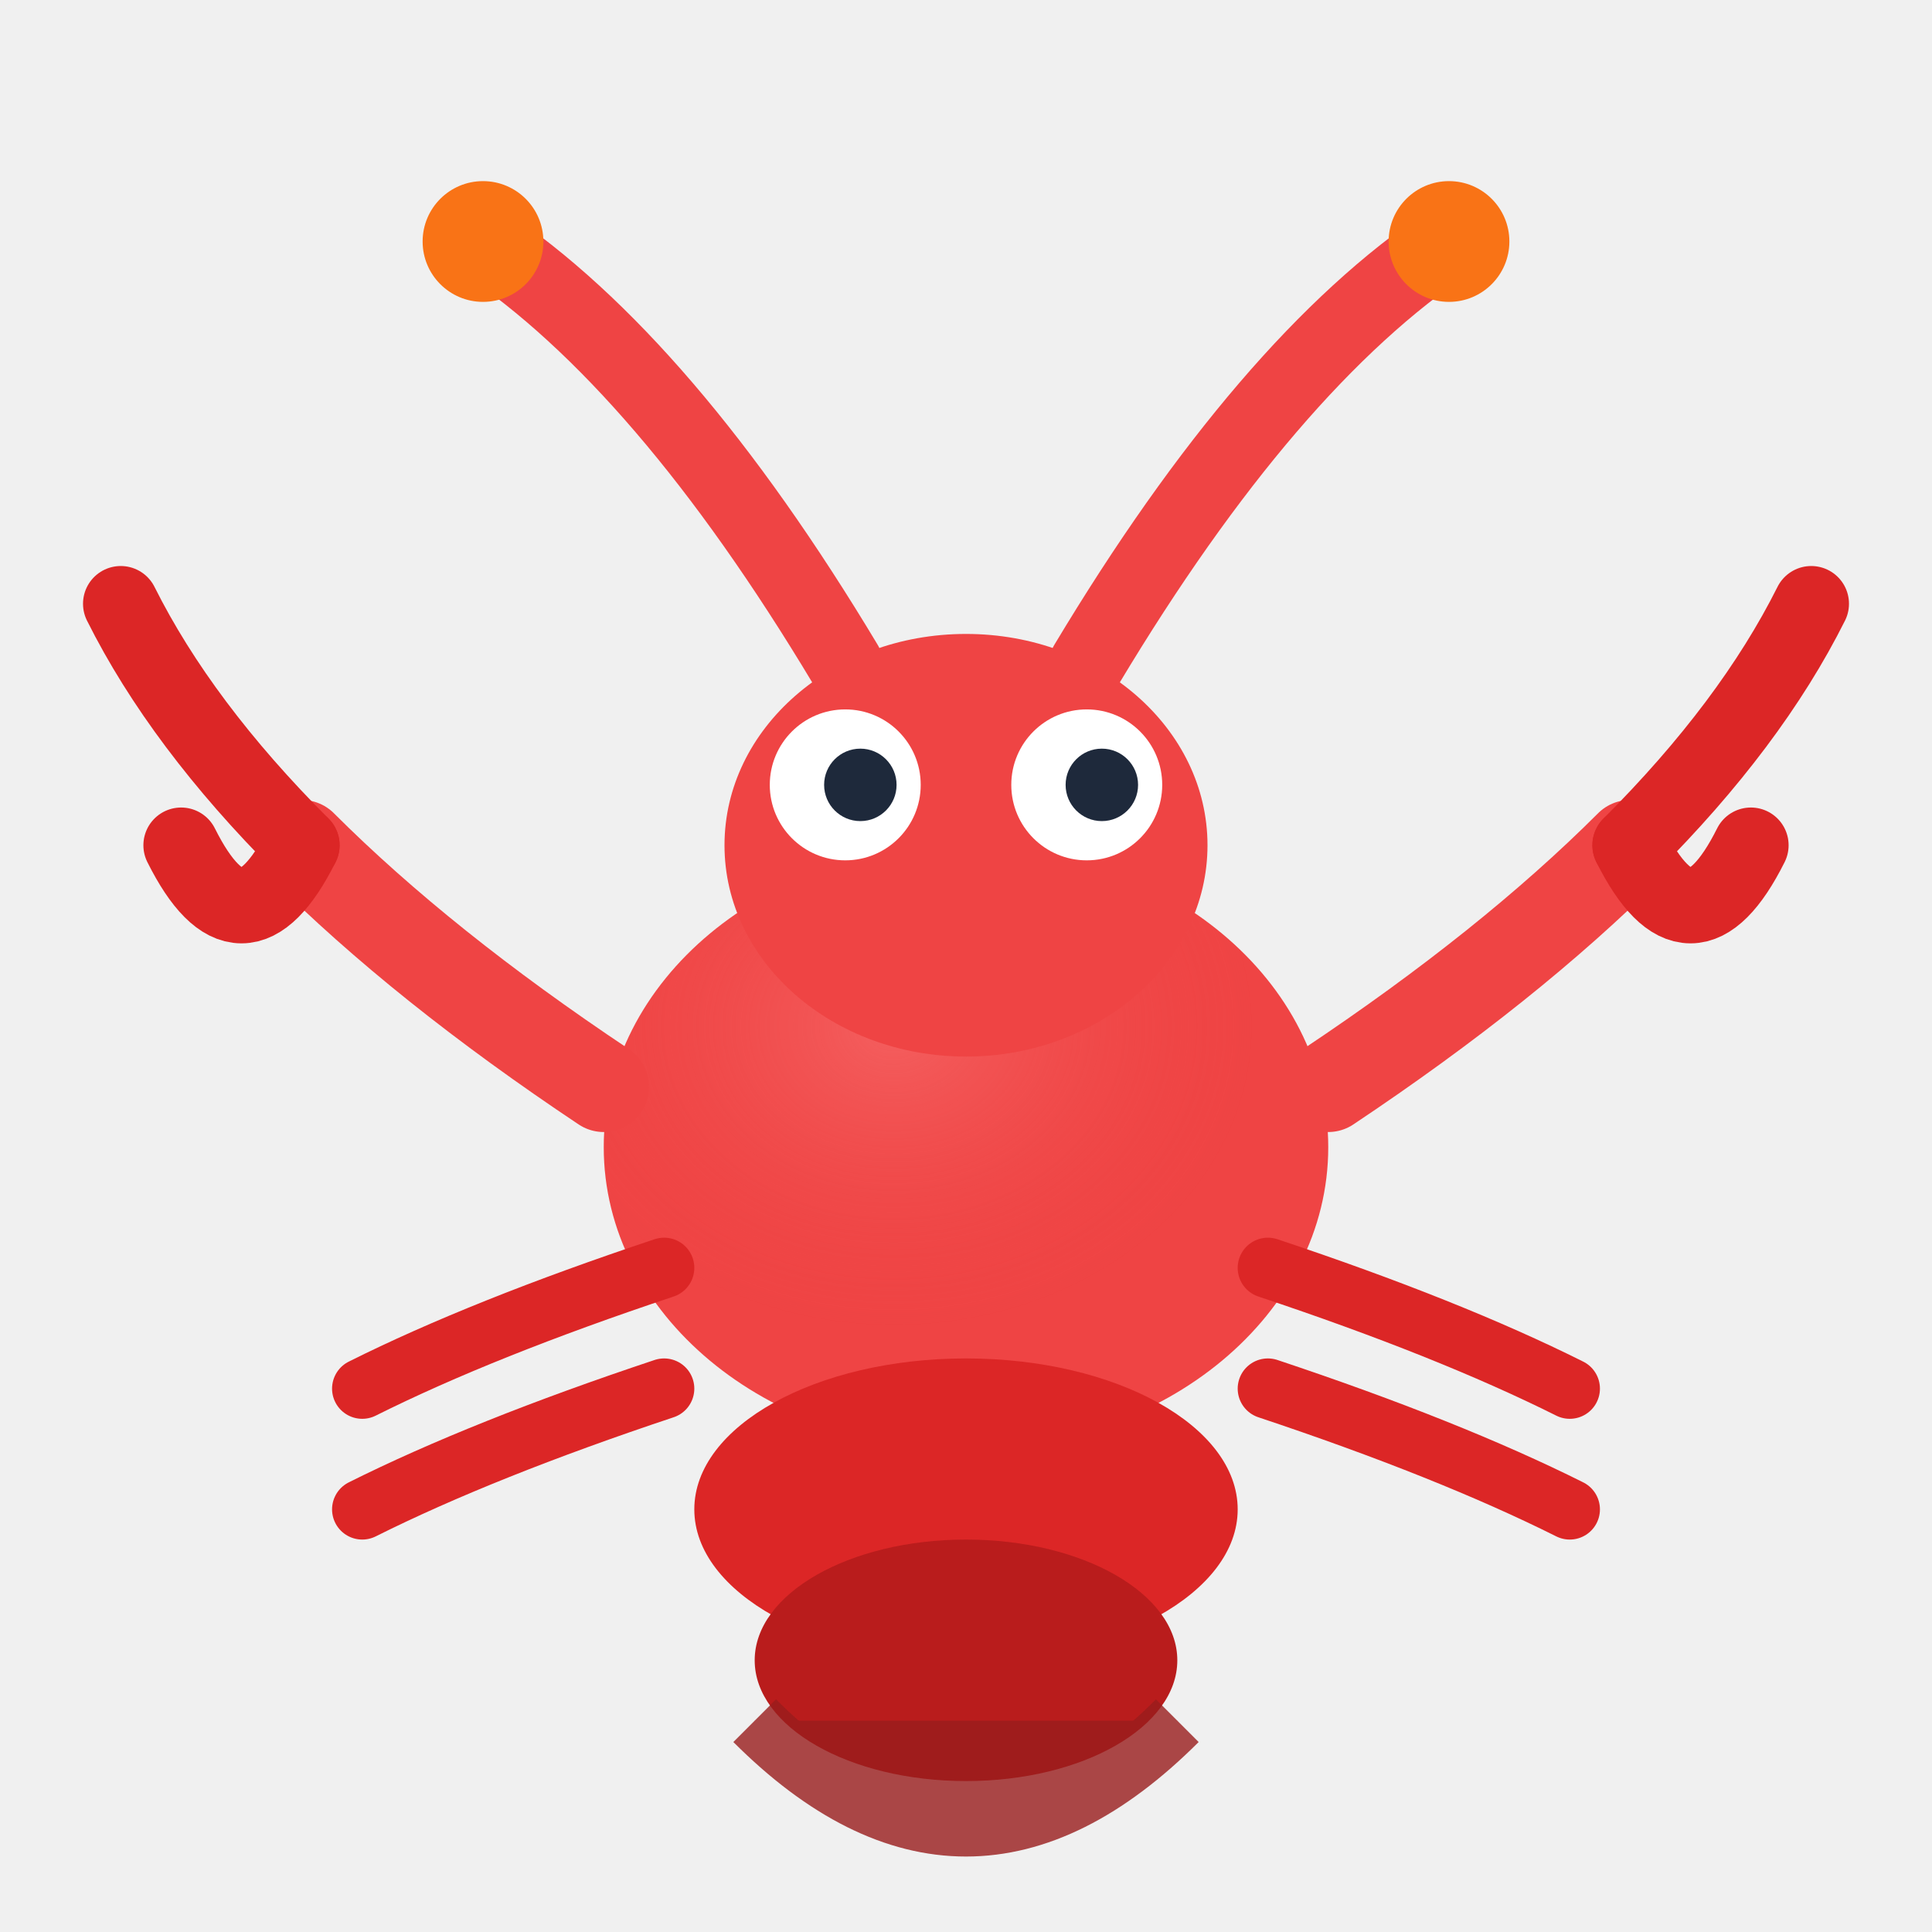
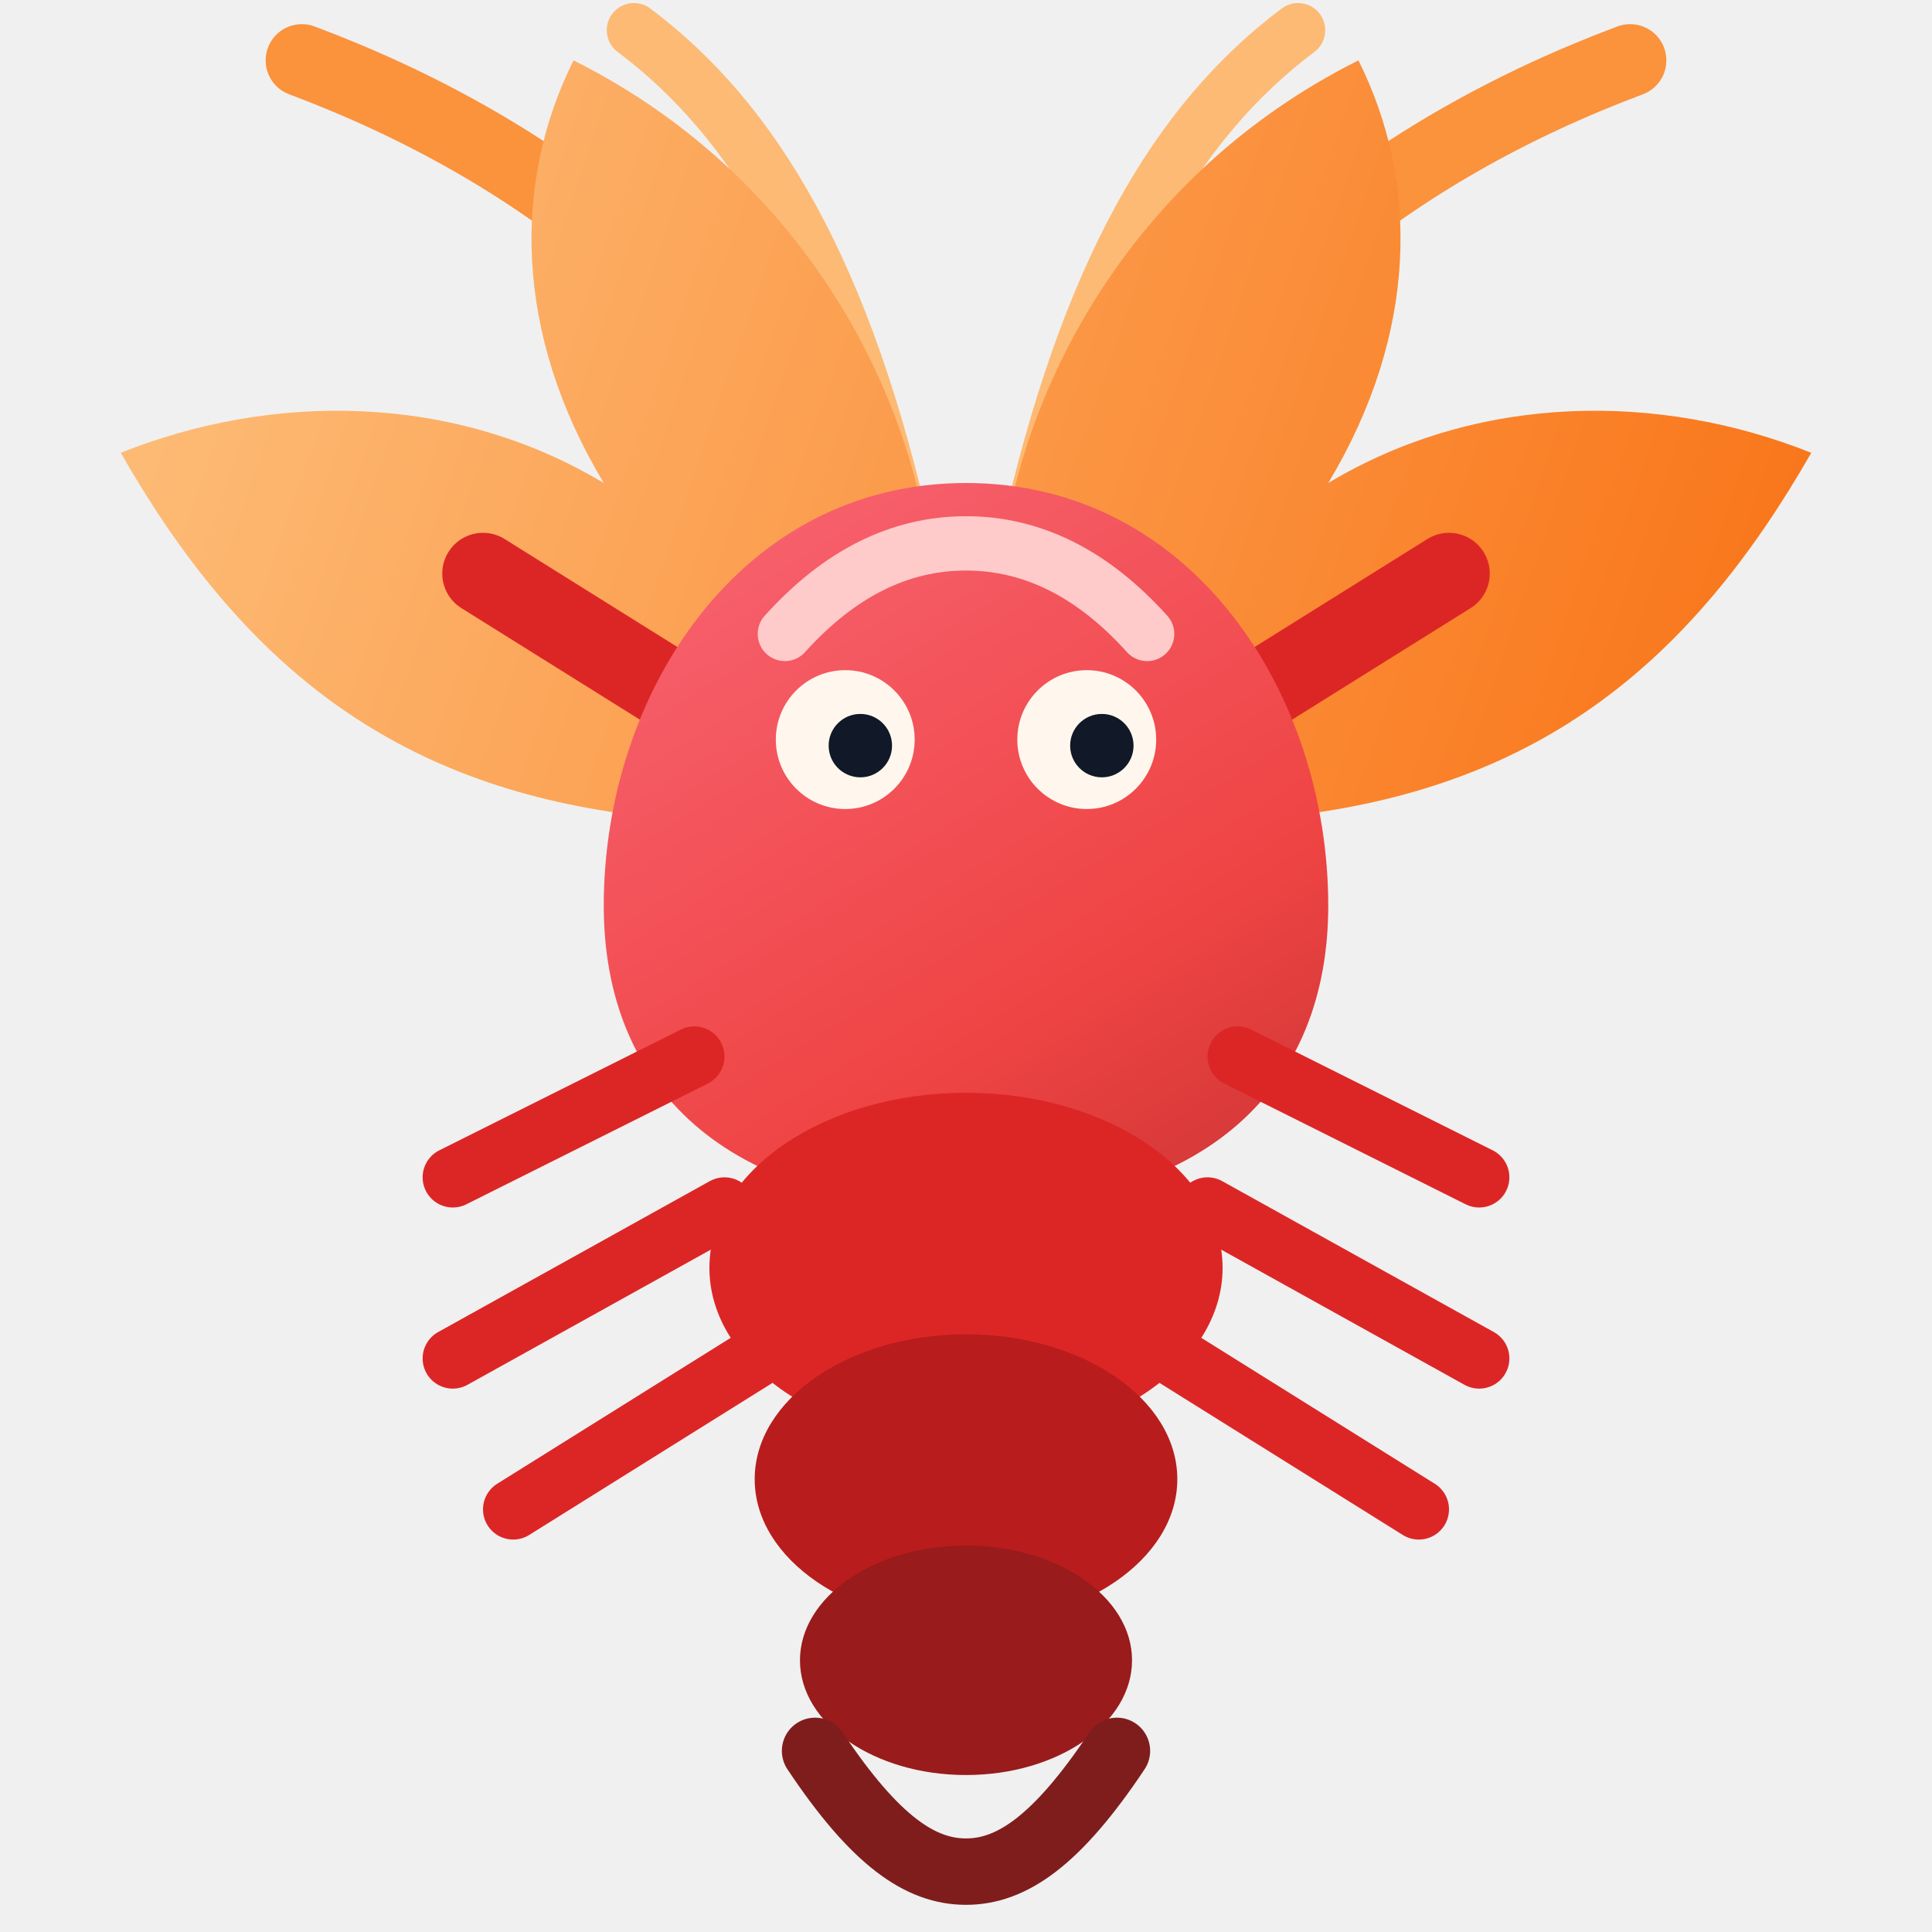
<svg xmlns="http://www.w3.org/2000/svg" viewBox="0 0 64 64" fill="none">
  <defs>
-     <radialGradient id="bodyGrad" cx="0.4" cy="0.3">
-       <stop offset="0%" stop-color="#f87171" stop-opacity="0.6" />
-       <stop offset="100%" stop-color="#ef4444" stop-opacity="0" />
-     </radialGradient>
+     <linearGradient id="lobsterRed" x1="16" y1="10" x2="46" y2="58" gradientUnits="userSpaceOnUse">
+       <stop offset="0" stop-color="#fb7185" />
+       <stop offset="0.52" stop-color="#ef4444" />
+       <stop offset="1" stop-color="#991b1b" />
+     </linearGradient>
+     <linearGradient id="lobsterOrange" x1="6" y1="12" x2="58" y2="30" gradientUnits="userSpaceOnUse">
+       <stop offset="0" stop-color="#fdba74" />
+       <stop offset="1" stop-color="#f97316" />
+     </linearGradient>
  </defs>
-   <ellipse cx="32" cy="38" rx="12" ry="10" fill="#ef4444" />
-   <ellipse cx="32" cy="38" rx="12" ry="10" fill="url(#bodyGrad)" />
-   <ellipse cx="32" cy="50" rx="9" ry="5" fill="#dc2626" />
-   <ellipse cx="32" cy="55" rx="7" ry="4" fill="#b91c1c" />
-   <path d="M25 57 Q32 64 39 57" stroke="#991b1b" stroke-width="2" fill="#991b1b" opacity="0.8" />
-   <ellipse cx="32" cy="28" rx="8" ry="7" fill="#ef4444" />
-   <circle cx="28" cy="26" r="2.5" fill="white" />
-   <circle cx="36" cy="26" r="2.5" fill="white" />
-   <circle cx="28.5" cy="26" r="1.2" fill="#1e293b" />
-   <circle cx="36.5" cy="26" r="1.2" fill="#1e293b" />
-   <path d="M28 22 Q22 12 16 8" stroke="#ef4444" stroke-width="2.5" stroke-linecap="round" fill="none" />
-   <path d="M36 22 Q42 12 48 8" stroke="#ef4444" stroke-width="2.5" stroke-linecap="round" fill="none" />
-   <circle cx="16" cy="8" r="2" fill="#f97316" />
-   <circle cx="48" cy="8" r="2" fill="#f97316" />
-   <path d="M20 36 Q14 32 10 28" stroke="#ef4444" stroke-width="3" stroke-linecap="round" fill="none" />
-   <path d="M10 28 Q6 24 4 20" stroke="#dc2626" stroke-width="2.5" stroke-linecap="round" fill="none" />
-   <path d="M10 28 Q8 32 6 28" stroke="#dc2626" stroke-width="2.5" stroke-linecap="round" fill="none" />
-   <path d="M44 36 Q50 32 54 28" stroke="#ef4444" stroke-width="3" stroke-linecap="round" fill="none" />
-   <path d="M54 28 Q58 24 60 20" stroke="#dc2626" stroke-width="2.5" stroke-linecap="round" fill="none" />
-   <path d="M54 28 Q56 32 58 28" stroke="#dc2626" stroke-width="2.5" stroke-linecap="round" fill="none" />
-   <path d="M22 42 Q16 44 12 46" stroke="#dc2626" stroke-width="2" stroke-linecap="round" fill="none" />
-   <path d="M22 46 Q16 48 12 50" stroke="#dc2626" stroke-width="2" stroke-linecap="round" fill="none" />
-   <path d="M42 42 Q48 44 52 46" stroke="#dc2626" stroke-width="2" stroke-linecap="round" fill="none" />
-   <path d="M42 46 Q48 48 52 50" stroke="#dc2626" stroke-width="2" stroke-linecap="round" fill="none" />
+   <path d="M28 17C24 10 18 5 10 2" stroke="#fb923c" stroke-width="2.4" stroke-linecap="round" />
+   <path d="M36 17C40 10 46 5 54 2" stroke="#fb923c" stroke-width="2.4" stroke-linecap="round" />
+   <path d="M30 18C28 9 25 4 21 1" stroke="#fdba74" stroke-width="1.8" stroke-linecap="round" />
+   <path d="M34 18C36 9 39 4 43 1" stroke="#fdba74" stroke-width="1.8" stroke-linecap="round" />
+   <path d="M21 27C13 26 8 22 4 15C9 13 15 13 20 16C17 11 17 6 19 2C27 6 31 14 31 21" fill="url(#lobsterOrange)" />
+   <path d="M43 27C51 26 56 22 60 15C55 13 49 13 44 16C47 11 47 6 45 2C37 6 33 14 33 21" fill="url(#lobsterOrange)" />
+   <path d="M24 24L16 19" stroke="#dc2626" stroke-width="2.7" stroke-linecap="round" />
+   <path d="M40 24L48 19" stroke="#dc2626" stroke-width="2.7" stroke-linecap="round" />
+   <path d="M32 16C24.5 16 20 23 20 30C20 36 24 40 32 40C40 40 44 36 44 30C44 23 39.5 16 32 16Z" fill="url(#lobsterRed)" />
+   <path d="M26 21C27.8 19 29.8 18 32 18C34.2 18 36.2 19 38 21" stroke="#fecaca" stroke-width="1.8" stroke-linecap="round" />
+   <circle cx="28" cy="24.5" r="2.3" fill="#fff7ed" />
+   <circle cx="36" cy="24.5" r="2.3" fill="#fff7ed" />
+   <circle cx="28.5" cy="24.7" r="1.05" fill="#111827" />
+   <circle cx="36.5" cy="24.7" r="1.05" fill="#111827" />
+   <ellipse cx="32" cy="42" rx="8.5" ry="5.8" fill="#dc2626" />
+   <ellipse cx="32" cy="49" rx="7" ry="4.8" fill="#b91c1c" />
+   <ellipse cx="32" cy="55" rx="5.5" ry="3.8" fill="#991b1b" />
+   <path d="M27 58C29 61 30.5 62 32 62C33.5 62 35 61 37 58" stroke="#7f1d1d" stroke-width="2.2" stroke-linecap="round" />
+   <path d="M23 35L15 39" stroke="#dc2626" stroke-width="2" stroke-linecap="round" />
+   <path d="M24 40L15 45" stroke="#dc2626" stroke-width="2" stroke-linecap="round" />
+   <path d="M25 45L17 50" stroke="#dc2626" stroke-width="2" stroke-linecap="round" />
+   <path d="M41 35L49 39" stroke="#dc2626" stroke-width="2" stroke-linecap="round" />
+   <path d="M40 40L49 45" stroke="#dc2626" stroke-width="2" stroke-linecap="round" />
+   <path d="M39 45L47 50" stroke="#dc2626" stroke-width="2" stroke-linecap="round" />
</svg>
